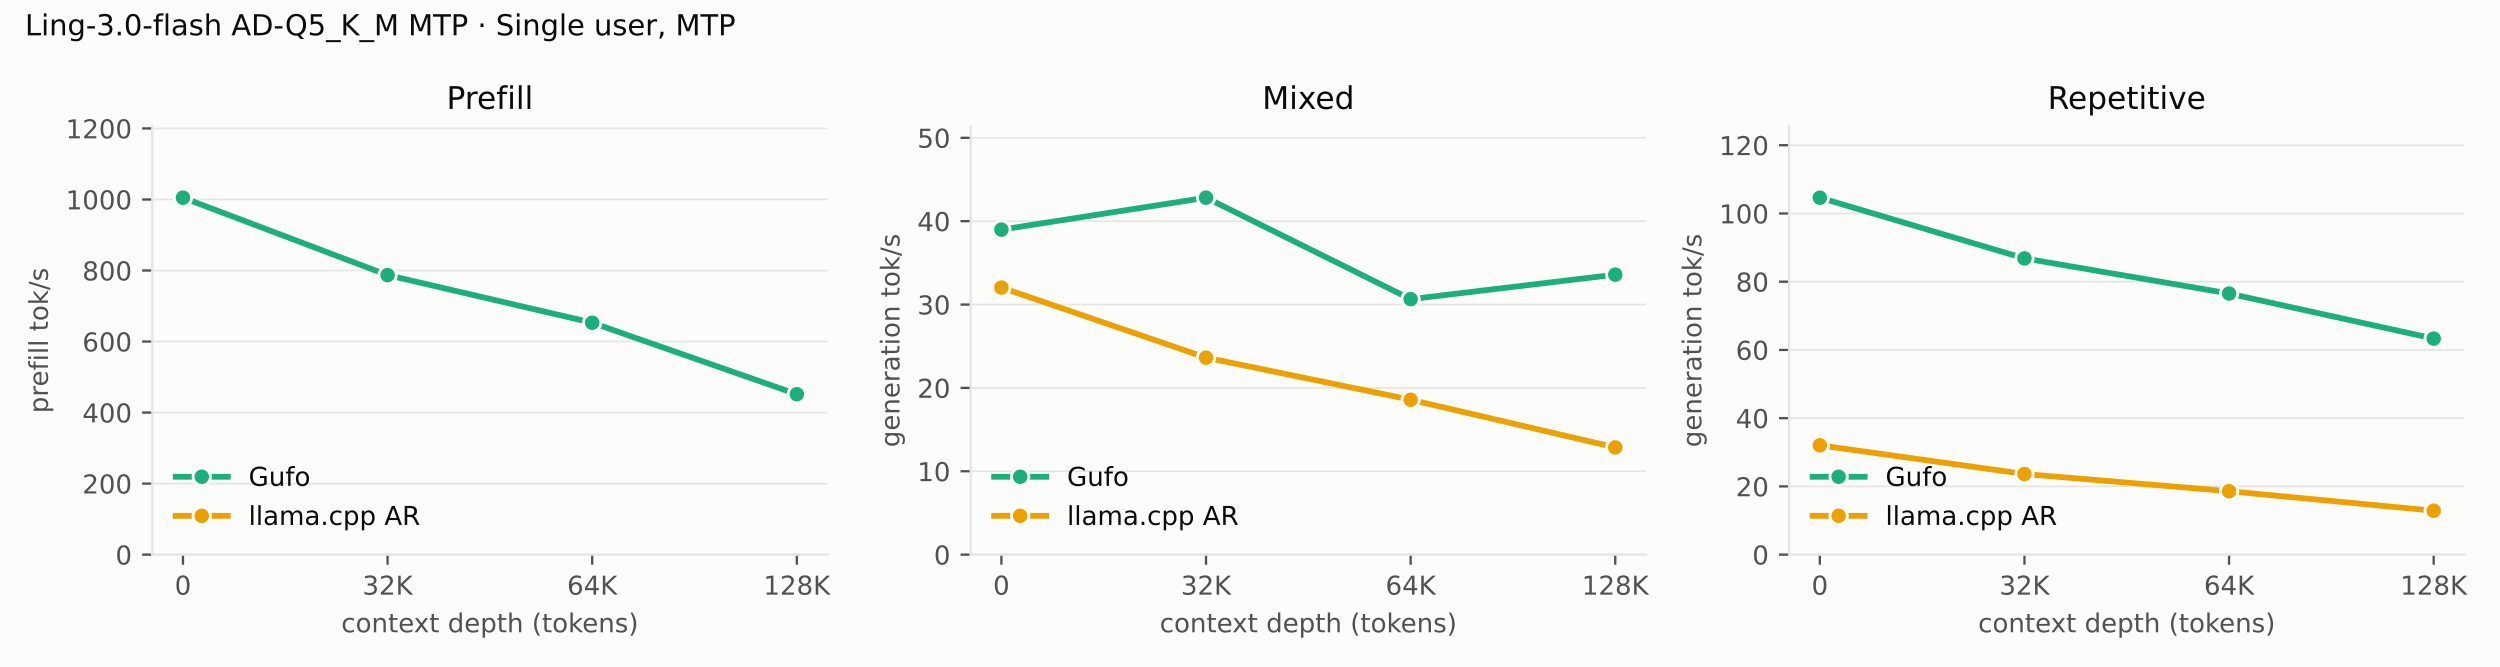
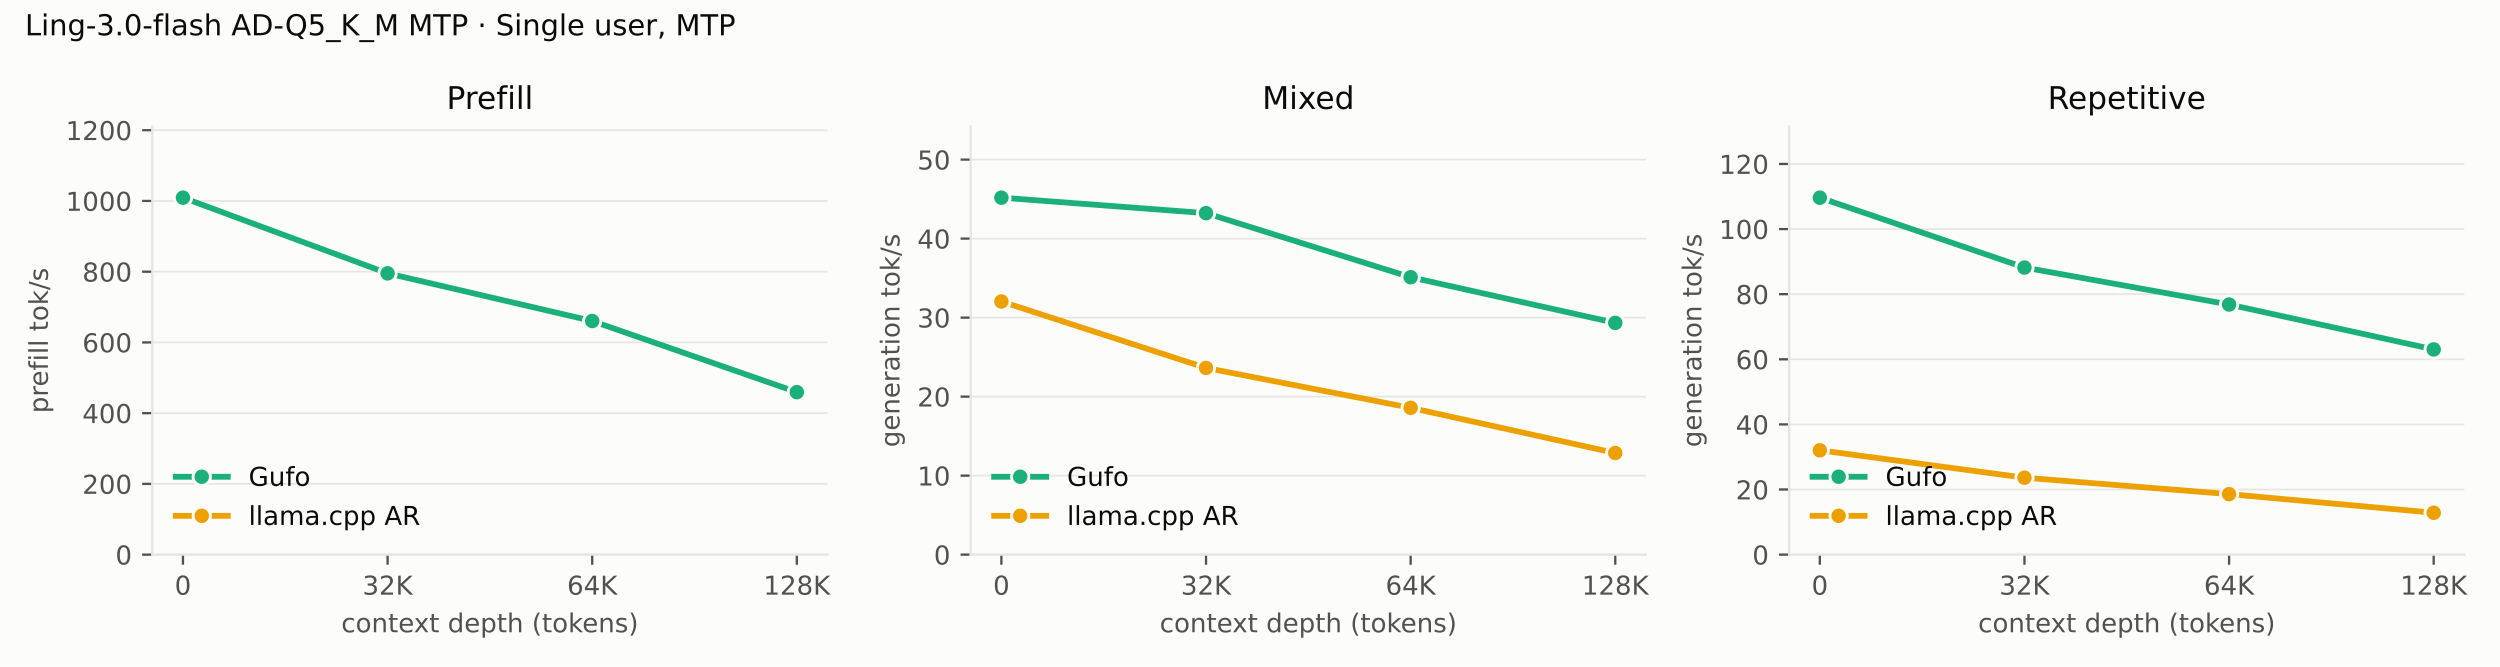
<svg xmlns="http://www.w3.org/2000/svg" xmlns:xlink="http://www.w3.org/1999/xlink" width="864pt" height="230.4pt" viewBox="0 0 864 230.4" version="1.1">
  <defs>
    <style type="text/css">*{stroke-linejoin: round; stroke-linecap: butt}</style>
  </defs>
  <g id="figure_1">
    <g id="patch_1">
      <path d="M 0 230.4 L 864 230.4 L 864 0 L 0 0 z " style="fill: #fcfcfb" />
    </g>
    <g id="axes_1">
      <g id="patch_2">
        <path d="M 52.626 191.679 L 285.989 191.679 L 285.989 43.647 L 52.626 43.647 z " style="fill: #fcfcfb" />
      </g>
      <g id="matplotlib.axis_1">
        <g id="xtick_1">
          <g id="line2d_1">
            <defs>
              <path id="m1ebf051f68" d="M 0 0 L 0 3.5 " style="stroke: #52514e; stroke-width: 0.8" />
            </defs>
            <g>
              <use xlink:href="#m1ebf051f68" x="63.233" y="191.679" style="fill: #52514e; stroke: #52514e; stroke-width: 0.8" />
            </g>
          </g>
          <g id="text_1">
            <text style="font-size: 9px; font-family: 'DejaVu Sans', 'Bitstream Vera Sans', 'Computer Modern Sans Serif', 'Lucida Grande', 'Verdana', 'Geneva', 'Lucid', 'Arial', 'Helvetica', 'Avant Garde', sans-serif; text-anchor: middle; fill: #52514e" x="63.233" y="205.517" transform="rotate(-0 63.23313 205.5172)">0</text>
          </g>
        </g>
        <g id="xtick_2">
          <g id="line2d_2">
            <g>
              <use xlink:href="#m1ebf051f68" x="133.949" y="191.679" style="fill: #52514e; stroke: #52514e; stroke-width: 0.8" />
            </g>
          </g>
          <g id="text_2">
            <text style="font-size: 9px; font-family: 'DejaVu Sans', 'Bitstream Vera Sans', 'Computer Modern Sans Serif', 'Lucida Grande', 'Verdana', 'Geneva', 'Lucid', 'Arial', 'Helvetica', 'Avant Garde', sans-serif; text-anchor: middle; fill: #52514e" x="133.949" y="205.517" transform="rotate(-0 133.9493 205.5172)">32K</text>
          </g>
        </g>
        <g id="xtick_3">
          <g id="line2d_3">
            <g>
              <use xlink:href="#m1ebf051f68" x="204.665" y="191.679" style="fill: #52514e; stroke: #52514e; stroke-width: 0.8" />
            </g>
          </g>
          <g id="text_3">
            <text style="font-size: 9px; font-family: 'DejaVu Sans', 'Bitstream Vera Sans', 'Computer Modern Sans Serif', 'Lucida Grande', 'Verdana', 'Geneva', 'Lucid', 'Arial', 'Helvetica', 'Avant Garde', sans-serif; text-anchor: middle; fill: #52514e" x="204.665" y="205.517" transform="rotate(-0 204.6654 205.5172)">64K</text>
          </g>
        </g>
        <g id="xtick_4">
          <g id="line2d_4">
            <g>
              <use xlink:href="#m1ebf051f68" x="275.382" y="191.679" style="fill: #52514e; stroke: #52514e; stroke-width: 0.8" />
            </g>
          </g>
          <g id="text_4">
            <text style="font-size: 9px; font-family: 'DejaVu Sans', 'Bitstream Vera Sans', 'Computer Modern Sans Serif', 'Lucida Grande', 'Verdana', 'Geneva', 'Lucid', 'Arial', 'Helvetica', 'Avant Garde', sans-serif; text-anchor: middle; fill: #52514e" x="275.382" y="205.517" transform="rotate(-0 275.3816 205.5172)">128K</text>
          </g>
        </g>
        <g id="text_5">
          <text style="font-size: 9px; font-family: 'DejaVu Sans', 'Bitstream Vera Sans', 'Computer Modern Sans Serif', 'Lucida Grande', 'Verdana', 'Geneva', 'Lucid', 'Arial', 'Helvetica', 'Avant Garde', sans-serif; text-anchor: middle; fill: #52514e" x="169.307" y="218.518" transform="rotate(-0 169.3073 218.5179)">context depth (tokens)</text>
        </g>
      </g>
      <g id="matplotlib.axis_2">
        <g id="ytick_1">
          <g id="line2d_5">
            <path d="M 52.626 191.679 L 285.989 191.679 " clip-path="url(#p894c8af902)" style="fill: none; stroke: #e6e5e1; stroke-width: 0.6; stroke-linecap: square" />
          </g>
          <g id="line2d_6">
            <defs>
              <path id="m680e5b1e24" d="M 0 0 L -3.5 0 " style="stroke: #52514e; stroke-width: 0.8" />
            </defs>
            <g>
              <use xlink:href="#m680e5b1e24" x="52.626" y="191.679" style="fill: #52514e; stroke: #52514e; stroke-width: 0.8" />
            </g>
          </g>
          <g id="text_6">
            <text style="font-size: 9px; font-family: 'DejaVu Sans', 'Bitstream Vera Sans', 'Computer Modern Sans Serif', 'Lucida Grande', 'Verdana', 'Geneva', 'Lucid', 'Arial', 'Helvetica', 'Avant Garde', sans-serif; text-anchor: end; fill: #52514e" x="45.626" y="195.098" transform="rotate(-0 45.6257 195.0982)">0</text>
          </g>
        </g>
        <g id="ytick_2">
          <g id="line2d_7">
-             <path d="M 52.626 167.132 L 285.989 167.132 " clip-path="url(#p894c8af902)" style="fill: none; stroke: #e6e5e1; stroke-width: 0.6; stroke-linecap: square" />
+             <path d="M 52.626 167.232 L 285.989 167.232 " clip-path="url(#p894c8af902)" style="fill: none; stroke: #e6e5e1; stroke-width: 0.6; stroke-linecap: square" />
          </g>
          <g id="line2d_8">
            <g>
-               <use xlink:href="#m680e5b1e24" x="52.626" y="167.132" style="fill: #52514e; stroke: #52514e; stroke-width: 0.8" />
+               <use xlink:href="#m680e5b1e24" x="52.626" y="167.232" style="fill: #52514e; stroke: #52514e; stroke-width: 0.8" />
            </g>
          </g>
          <g id="text_7">
-             <text style="font-size: 9px; font-family: 'DejaVu Sans', 'Bitstream Vera Sans', 'Computer Modern Sans Serif', 'Lucida Grande', 'Verdana', 'Geneva', 'Lucid', 'Arial', 'Helvetica', 'Avant Garde', sans-serif; text-anchor: end; fill: #52514e" x="45.626" y="170.551" transform="rotate(-0 45.6257 170.5507)">200</text>
+             <text style="font-size: 9px; font-family: 'DejaVu Sans', 'Bitstream Vera Sans', 'Computer Modern Sans Serif', 'Lucida Grande', 'Verdana', 'Geneva', 'Lucid', 'Arial', 'Helvetica', 'Avant Garde', sans-serif; text-anchor: end; fill: #52514e" x="45.626" y="170.651" transform="rotate(-0 45.6257 170.6514)">200</text>
          </g>
        </g>
        <g id="ytick_3">
          <g id="line2d_9">
-             <path d="M 52.626 142.584 L 285.989 142.584 " clip-path="url(#p894c8af902)" style="fill: none; stroke: #e6e5e1; stroke-width: 0.6; stroke-linecap: square" />
+             <path d="M 52.626 142.786 L 285.989 142.786 " clip-path="url(#p894c8af902)" style="fill: none; stroke: #e6e5e1; stroke-width: 0.6; stroke-linecap: square" />
          </g>
          <g id="line2d_10">
            <g>
-               <use xlink:href="#m680e5b1e24" x="52.626" y="142.584" style="fill: #52514e; stroke: #52514e; stroke-width: 0.8" />
+               <use xlink:href="#m680e5b1e24" x="52.626" y="142.786" style="fill: #52514e; stroke: #52514e; stroke-width: 0.8" />
            </g>
          </g>
          <g id="text_8">
-             <text style="font-size: 9px; font-family: 'DejaVu Sans', 'Bitstream Vera Sans', 'Computer Modern Sans Serif', 'Lucida Grande', 'Verdana', 'Geneva', 'Lucid', 'Arial', 'Helvetica', 'Avant Garde', sans-serif; text-anchor: end; fill: #52514e" x="45.626" y="146.003" transform="rotate(-0 45.6257 146.0031)">400</text>
+             <text style="font-size: 9px; font-family: 'DejaVu Sans', 'Bitstream Vera Sans', 'Computer Modern Sans Serif', 'Lucida Grande', 'Verdana', 'Geneva', 'Lucid', 'Arial', 'Helvetica', 'Avant Garde', sans-serif; text-anchor: end; fill: #52514e" x="45.626" y="146.204" transform="rotate(-0 45.6257 146.2045)">400</text>
          </g>
        </g>
        <g id="ytick_4">
          <g id="line2d_11">
-             <path d="M 52.626 118.037 L 285.989 118.037 " clip-path="url(#p894c8af902)" style="fill: none; stroke: #e6e5e1; stroke-width: 0.6; stroke-linecap: square" />
+             <path d="M 52.626 118.339 L 285.989 118.339 " clip-path="url(#p894c8af902)" style="fill: none; stroke: #e6e5e1; stroke-width: 0.6; stroke-linecap: square" />
          </g>
          <g id="line2d_12">
            <g>
-               <use xlink:href="#m680e5b1e24" x="52.626" y="118.037" style="fill: #52514e; stroke: #52514e; stroke-width: 0.8" />
+               <use xlink:href="#m680e5b1e24" x="52.626" y="118.339" style="fill: #52514e; stroke: #52514e; stroke-width: 0.8" />
            </g>
          </g>
          <g id="text_9">
-             <text style="font-size: 9px; font-family: 'DejaVu Sans', 'Bitstream Vera Sans', 'Computer Modern Sans Serif', 'Lucida Grande', 'Verdana', 'Geneva', 'Lucid', 'Arial', 'Helvetica', 'Avant Garde', sans-serif; text-anchor: end; fill: #52514e" x="45.626" y="121.456" transform="rotate(-0 45.6257 121.4555)">600</text>
+             <text style="font-size: 9px; font-family: 'DejaVu Sans', 'Bitstream Vera Sans', 'Computer Modern Sans Serif', 'Lucida Grande', 'Verdana', 'Geneva', 'Lucid', 'Arial', 'Helvetica', 'Avant Garde', sans-serif; text-anchor: end; fill: #52514e" x="45.626" y="121.758" transform="rotate(-0 45.6257 121.7576)">600</text>
          </g>
        </g>
        <g id="ytick_5">
          <g id="line2d_13">
-             <path d="M 52.626 93.489 L 285.989 93.489 " clip-path="url(#p894c8af902)" style="fill: none; stroke: #e6e5e1; stroke-width: 0.6; stroke-linecap: square" />
+             <path d="M 52.626 93.892 L 285.989 93.892 " clip-path="url(#p894c8af902)" style="fill: none; stroke: #e6e5e1; stroke-width: 0.6; stroke-linecap: square" />
          </g>
          <g id="line2d_14">
            <g>
-               <use xlink:href="#m680e5b1e24" x="52.626" y="93.489" style="fill: #52514e; stroke: #52514e; stroke-width: 0.8" />
+               <use xlink:href="#m680e5b1e24" x="52.626" y="93.892" style="fill: #52514e; stroke: #52514e; stroke-width: 0.8" />
            </g>
          </g>
          <g id="text_10">
-             <text style="font-size: 9px; font-family: 'DejaVu Sans', 'Bitstream Vera Sans', 'Computer Modern Sans Serif', 'Lucida Grande', 'Verdana', 'Geneva', 'Lucid', 'Arial', 'Helvetica', 'Avant Garde', sans-serif; text-anchor: end; fill: #52514e" x="45.626" y="96.908" transform="rotate(-0 45.6257 96.90793)">800</text>
+             <text style="font-size: 9px; font-family: 'DejaVu Sans', 'Bitstream Vera Sans', 'Computer Modern Sans Serif', 'Lucida Grande', 'Verdana', 'Geneva', 'Lucid', 'Arial', 'Helvetica', 'Avant Garde', sans-serif; text-anchor: end; fill: #52514e" x="45.626" y="97.311" transform="rotate(-0 45.6257 97.31073)">800</text>
          </g>
        </g>
        <g id="ytick_6">
          <g id="line2d_15">
-             <path d="M 52.626 68.941 L 285.989 68.941 " clip-path="url(#p894c8af902)" style="fill: none; stroke: #e6e5e1; stroke-width: 0.6; stroke-linecap: square" />
+             <path d="M 52.626 69.445 L 285.989 69.445 " clip-path="url(#p894c8af902)" style="fill: none; stroke: #e6e5e1; stroke-width: 0.6; stroke-linecap: square" />
          </g>
          <g id="line2d_16">
            <g>
-               <use xlink:href="#m680e5b1e24" x="52.626" y="68.941" style="fill: #52514e; stroke: #52514e; stroke-width: 0.8" />
+               <use xlink:href="#m680e5b1e24" x="52.626" y="69.445" style="fill: #52514e; stroke: #52514e; stroke-width: 0.8" />
            </g>
          </g>
          <g id="text_11">
-             <text style="font-size: 9px; font-family: 'DejaVu Sans', 'Bitstream Vera Sans', 'Computer Modern Sans Serif', 'Lucida Grande', 'Verdana', 'Geneva', 'Lucid', 'Arial', 'Helvetica', 'Avant Garde', sans-serif; text-anchor: end; fill: #52514e" x="45.626" y="72.36" transform="rotate(-0 45.6257 72.36035)">1000</text>
+             <text style="font-size: 9px; font-family: 'DejaVu Sans', 'Bitstream Vera Sans', 'Computer Modern Sans Serif', 'Lucida Grande', 'Verdana', 'Geneva', 'Lucid', 'Arial', 'Helvetica', 'Avant Garde', sans-serif; text-anchor: end; fill: #52514e" x="45.626" y="72.864" transform="rotate(-0 45.6257 72.86385)">1000</text>
          </g>
        </g>
        <g id="ytick_7">
          <g id="line2d_17">
-             <path d="M 52.626 44.394 L 285.989 44.394 " clip-path="url(#p894c8af902)" style="fill: none; stroke: #e6e5e1; stroke-width: 0.6; stroke-linecap: square" />
+             <path d="M 52.626 44.998 L 285.989 44.998 " clip-path="url(#p894c8af902)" style="fill: none; stroke: #e6e5e1; stroke-width: 0.6; stroke-linecap: square" />
          </g>
          <g id="line2d_18">
            <g>
-               <use xlink:href="#m680e5b1e24" x="52.626" y="44.394" style="fill: #52514e; stroke: #52514e; stroke-width: 0.8" />
+               <use xlink:href="#m680e5b1e24" x="52.626" y="44.998" style="fill: #52514e; stroke: #52514e; stroke-width: 0.8" />
            </g>
          </g>
          <g id="text_12">
-             <text style="font-size: 9px; font-family: 'DejaVu Sans', 'Bitstream Vera Sans', 'Computer Modern Sans Serif', 'Lucida Grande', 'Verdana', 'Geneva', 'Lucid', 'Arial', 'Helvetica', 'Avant Garde', sans-serif; text-anchor: end; fill: #52514e" x="45.626" y="47.813" transform="rotate(-0 45.6257 47.81278)">1200</text>
+             <text style="font-size: 9px; font-family: 'DejaVu Sans', 'Bitstream Vera Sans', 'Computer Modern Sans Serif', 'Lucida Grande', 'Verdana', 'Geneva', 'Lucid', 'Arial', 'Helvetica', 'Avant Garde', sans-serif; text-anchor: end; fill: #52514e" x="45.626" y="48.417" transform="rotate(-0 45.6257 48.41697)">1200</text>
          </g>
        </g>
        <g id="text_13">
          <text style="font-size: 9px; font-family: 'DejaVu Sans', 'Bitstream Vera Sans', 'Computer Modern Sans Serif', 'Lucida Grande', 'Verdana', 'Geneva', 'Lucid', 'Arial', 'Helvetica', 'Avant Garde', sans-serif; text-anchor: middle; fill: #52514e" x="16.559" y="117.663" transform="rotate(-90 16.55859 117.6632)">prefill tok/s</text>
        </g>
      </g>
      <g id="line2d_19">
-         <path d="M 63.233 68.319 L 133.949 95.078 L 204.665 111.545 L 275.382 136.25 " clip-path="url(#p894c8af902)" style="fill: none; stroke: #1baf7a; stroke-width: 2; stroke-linecap: square" />
+         <path d="M 63.233 68.319 L 133.949 94.47 L 204.665 110.945 L 275.382 135.528 " clip-path="url(#p894c8af902)" style="fill: none; stroke: #1baf7a; stroke-width: 2; stroke-linecap: square" />
        <defs>
          <path id="m52f97da8ad" d="M 0 3 C 0.796 3 1.559 2.684 2.121 2.121 C 2.684 1.559 3 0.796 3 0 C 3 -0.796 2.684 -1.559 2.121 -2.121 C 1.559 -2.684 0.796 -3 0 -3 C -0.796 -3 -1.559 -2.684 -2.121 -2.121 C -2.684 -1.559 -3 -0.796 -3 0 C -3 0.796 -2.684 1.559 -2.121 2.121 C -1.559 2.684 -0.796 3 0 3 z " style="stroke: #fcfcfb" />
        </defs>
        <g clip-path="url(#p894c8af902)">
          <use xlink:href="#m52f97da8ad" x="63.233" y="68.319" style="fill: #1baf7a; stroke: #fcfcfb" />
-           <use xlink:href="#m52f97da8ad" x="133.949" y="95.078" style="fill: #1baf7a; stroke: #fcfcfb" />
-           <use xlink:href="#m52f97da8ad" x="204.665" y="111.545" style="fill: #1baf7a; stroke: #fcfcfb" />
-           <use xlink:href="#m52f97da8ad" x="275.382" y="136.25" style="fill: #1baf7a; stroke: #fcfcfb" />
+           <use xlink:href="#m52f97da8ad" x="133.949" y="94.47" style="fill: #1baf7a; stroke: #fcfcfb" />
+           <use xlink:href="#m52f97da8ad" x="204.665" y="110.945" style="fill: #1baf7a; stroke: #fcfcfb" />
+           <use xlink:href="#m52f97da8ad" x="275.382" y="135.528" style="fill: #1baf7a; stroke: #fcfcfb" />
        </g>
      </g>
      <g id="line2d_20" />
      <g id="patch_3">
        <path d="M 52.626 191.679 L 52.626 43.647 " style="fill: none; stroke: #e6e5e1; stroke-width: 0.8; stroke-linejoin: miter; stroke-linecap: square" />
      </g>
      <g id="patch_4">
        <path d="M 52.626 191.679 L 285.989 191.679 " style="fill: none; stroke: #e6e5e1; stroke-width: 0.8; stroke-linejoin: miter; stroke-linecap: square" />
      </g>
      <g id="text_14">
        <text style="font-size: 10.8px; font-family: 'DejaVu Sans', 'Bitstream Vera Sans', 'Computer Modern Sans Serif', 'Lucida Grande', 'Verdana', 'Geneva', 'Lucid', 'Arial', 'Helvetica', 'Avant Garde', sans-serif; text-anchor: middle; fill: #0b0b0b" x="169.307" y="37.647" transform="rotate(-0 169.3073 37.64709)">Prefill</text>
      </g>
      <g id="legend_1">
        <g id="line2d_21">
          <path d="M 60.726 164.766 L 69.726 164.766 L 78.726 164.766 " style="fill: none; stroke: #1baf7a; stroke-width: 2; stroke-linecap: square" />
          <g>
            <use xlink:href="#m52f97da8ad" x="69.726" y="164.766" style="fill: #1baf7a; stroke: #fcfcfb" />
          </g>
        </g>
        <g id="text_15">
          <text style="font-size: 9px; font-family: 'DejaVu Sans', 'Bitstream Vera Sans', 'Computer Modern Sans Serif', 'Lucida Grande', 'Verdana', 'Geneva', 'Lucid', 'Arial', 'Helvetica', 'Avant Garde', sans-serif; text-anchor: start; fill: #0b0b0b" x="85.926" y="167.916" transform="rotate(-0 85.9257 167.9165)">Gufo</text>
        </g>
        <g id="line2d_22">
          <path d="M 60.726 178.267 L 69.726 178.267 L 78.726 178.267 " style="fill: none; stroke: #eda100; stroke-width: 2; stroke-linecap: square" />
          <defs>
            <path id="mb9ac056d34" d="M 0 3 C 0.796 3 1.559 2.684 2.121 2.121 C 2.684 1.559 3 0.796 3 0 C 3 -0.796 2.684 -1.559 2.121 -2.121 C 1.559 -2.684 0.796 -3 0 -3 C -0.796 -3 -1.559 -2.684 -2.121 -2.121 C -2.684 -1.559 -3 -0.796 -3 0 C -3 0.796 -2.684 1.559 -2.121 2.121 C -1.559 2.684 -0.796 3 0 3 z " style="stroke: #fcfcfb" />
          </defs>
          <g>
            <use xlink:href="#mb9ac056d34" x="69.726" y="178.267" style="fill: #eda100; stroke: #fcfcfb" />
          </g>
        </g>
        <g id="text_16">
          <text style="font-size: 9px; font-family: 'DejaVu Sans', 'Bitstream Vera Sans', 'Computer Modern Sans Serif', 'Lucida Grande', 'Verdana', 'Geneva', 'Lucid', 'Arial', 'Helvetica', 'Avant Garde', sans-serif; text-anchor: start; fill: #0b0b0b" x="85.926" y="181.417" transform="rotate(-0 85.9257 181.4172)">llama.cpp AR</text>
        </g>
      </g>
    </g>
    <g id="axes_2">
      <g id="patch_5">
        <path d="M 335.477 191.679 L 568.84 191.679 L 568.84 43.647 L 335.477 43.647 z " style="fill: #fcfcfb" />
      </g>
      <g id="matplotlib.axis_3">
        <g id="xtick_5">
          <g id="line2d_23">
            <g>
              <use xlink:href="#m1ebf051f68" x="346.084" y="191.679" style="fill: #52514e; stroke: #52514e; stroke-width: 0.8" />
            </g>
          </g>
          <g id="text_17">
            <text style="font-size: 9px; font-family: 'DejaVu Sans', 'Bitstream Vera Sans', 'Computer Modern Sans Serif', 'Lucida Grande', 'Verdana', 'Geneva', 'Lucid', 'Arial', 'Helvetica', 'Avant Garde', sans-serif; text-anchor: middle; fill: #52514e" x="346.084" y="205.517" transform="rotate(-0 346.0844 205.5172)">0</text>
          </g>
        </g>
        <g id="xtick_6">
          <g id="line2d_24">
            <g>
              <use xlink:href="#m1ebf051f68" x="416.801" y="191.679" style="fill: #52514e; stroke: #52514e; stroke-width: 0.8" />
            </g>
          </g>
          <g id="text_18">
            <text style="font-size: 9px; font-family: 'DejaVu Sans', 'Bitstream Vera Sans', 'Computer Modern Sans Serif', 'Lucida Grande', 'Verdana', 'Geneva', 'Lucid', 'Arial', 'Helvetica', 'Avant Garde', sans-serif; text-anchor: middle; fill: #52514e" x="416.801" y="205.517" transform="rotate(-0 416.8005 205.5172)">32K</text>
          </g>
        </g>
        <g id="xtick_7">
          <g id="line2d_25">
            <g>
              <use xlink:href="#m1ebf051f68" x="487.517" y="191.679" style="fill: #52514e; stroke: #52514e; stroke-width: 0.8" />
            </g>
          </g>
          <g id="text_19">
            <text style="font-size: 9px; font-family: 'DejaVu Sans', 'Bitstream Vera Sans', 'Computer Modern Sans Serif', 'Lucida Grande', 'Verdana', 'Geneva', 'Lucid', 'Arial', 'Helvetica', 'Avant Garde', sans-serif; text-anchor: middle; fill: #52514e" x="487.517" y="205.517" transform="rotate(-0 487.5167 205.5172)">64K</text>
          </g>
        </g>
        <g id="xtick_8">
          <g id="line2d_26">
            <g>
              <use xlink:href="#m1ebf051f68" x="558.233" y="191.679" style="fill: #52514e; stroke: #52514e; stroke-width: 0.8" />
            </g>
          </g>
          <g id="text_20">
            <text style="font-size: 9px; font-family: 'DejaVu Sans', 'Bitstream Vera Sans', 'Computer Modern Sans Serif', 'Lucida Grande', 'Verdana', 'Geneva', 'Lucid', 'Arial', 'Helvetica', 'Avant Garde', sans-serif; text-anchor: middle; fill: #52514e" x="558.233" y="205.517" transform="rotate(-0 558.2328 205.5172)">128K</text>
          </g>
        </g>
        <g id="text_21">
          <text style="font-size: 9px; font-family: 'DejaVu Sans', 'Bitstream Vera Sans', 'Computer Modern Sans Serif', 'Lucida Grande', 'Verdana', 'Geneva', 'Lucid', 'Arial', 'Helvetica', 'Avant Garde', sans-serif; text-anchor: middle; fill: #52514e" x="452.159" y="218.518" transform="rotate(-0 452.1586 218.5179)">context depth (tokens)</text>
        </g>
      </g>
      <g id="matplotlib.axis_4">
        <g id="ytick_8">
          <g id="line2d_27">
            <path d="M 335.477 191.679 L 568.84 191.679 " clip-path="url(#p171c144e93)" style="fill: none; stroke: #e6e5e1; stroke-width: 0.6; stroke-linecap: square" />
          </g>
          <g id="line2d_28">
            <g>
              <use xlink:href="#m680e5b1e24" x="335.477" y="191.679" style="fill: #52514e; stroke: #52514e; stroke-width: 0.8" />
            </g>
          </g>
          <g id="text_22">
            <text style="font-size: 9px; font-family: 'DejaVu Sans', 'Bitstream Vera Sans', 'Computer Modern Sans Serif', 'Lucida Grande', 'Verdana', 'Geneva', 'Lucid', 'Arial', 'Helvetica', 'Avant Garde', sans-serif; text-anchor: end; fill: #52514e" x="328.477" y="195.098" transform="rotate(-0 328.477 195.0982)">0</text>
          </g>
        </g>
        <g id="ytick_9">
          <g id="line2d_29">
-             <path d="M 335.477 162.87 L 568.84 162.87 " clip-path="url(#p171c144e93)" style="fill: none; stroke: #e6e5e1; stroke-width: 0.6; stroke-linecap: square" />
+             <path d="M 335.477 164.375 L 568.84 164.375 " clip-path="url(#p171c144e93)" style="fill: none; stroke: #e6e5e1; stroke-width: 0.6; stroke-linecap: square" />
          </g>
          <g id="line2d_30">
            <g>
-               <use xlink:href="#m680e5b1e24" x="335.477" y="162.87" style="fill: #52514e; stroke: #52514e; stroke-width: 0.8" />
+               <use xlink:href="#m680e5b1e24" x="335.477" y="164.375" style="fill: #52514e; stroke: #52514e; stroke-width: 0.8" />
            </g>
          </g>
          <g id="text_23">
-             <text style="font-size: 9px; font-family: 'DejaVu Sans', 'Bitstream Vera Sans', 'Computer Modern Sans Serif', 'Lucida Grande', 'Verdana', 'Geneva', 'Lucid', 'Arial', 'Helvetica', 'Avant Garde', sans-serif; text-anchor: end; fill: #52514e" x="328.477" y="166.289" transform="rotate(-0 328.477 166.2892)">10</text>
+             <text style="font-size: 9px; font-family: 'DejaVu Sans', 'Bitstream Vera Sans', 'Computer Modern Sans Serif', 'Lucida Grande', 'Verdana', 'Geneva', 'Lucid', 'Arial', 'Helvetica', 'Avant Garde', sans-serif; text-anchor: end; fill: #52514e" x="328.477" y="167.794" transform="rotate(-0 328.477 167.7941)">10</text>
          </g>
        </g>
        <g id="ytick_10">
          <g id="line2d_31">
-             <path d="M 335.477 134.061 L 568.84 134.061 " clip-path="url(#p171c144e93)" style="fill: none; stroke: #e6e5e1; stroke-width: 0.6; stroke-linecap: square" />
+             <path d="M 335.477 137.071 L 568.84 137.071 " clip-path="url(#p171c144e93)" style="fill: none; stroke: #e6e5e1; stroke-width: 0.6; stroke-linecap: square" />
          </g>
          <g id="line2d_32">
            <g>
-               <use xlink:href="#m680e5b1e24" x="335.477" y="134.061" style="fill: #52514e; stroke: #52514e; stroke-width: 0.8" />
+               <use xlink:href="#m680e5b1e24" x="335.477" y="137.071" style="fill: #52514e; stroke: #52514e; stroke-width: 0.8" />
            </g>
          </g>
          <g id="text_24">
-             <text style="font-size: 9px; font-family: 'DejaVu Sans', 'Bitstream Vera Sans', 'Computer Modern Sans Serif', 'Lucida Grande', 'Verdana', 'Geneva', 'Lucid', 'Arial', 'Helvetica', 'Avant Garde', sans-serif; text-anchor: end; fill: #52514e" x="328.477" y="137.48" transform="rotate(-0 328.477 137.4802)">20</text>
+             <text style="font-size: 9px; font-family: 'DejaVu Sans', 'Bitstream Vera Sans', 'Computer Modern Sans Serif', 'Lucida Grande', 'Verdana', 'Geneva', 'Lucid', 'Arial', 'Helvetica', 'Avant Garde', sans-serif; text-anchor: end; fill: #52514e" x="328.477" y="140.49" transform="rotate(-0 328.477 140.4899)">20</text>
          </g>
        </g>
        <g id="ytick_11">
          <g id="line2d_33">
-             <path d="M 335.477 105.252 L 568.84 105.252 " clip-path="url(#p171c144e93)" style="fill: none; stroke: #e6e5e1; stroke-width: 0.6; stroke-linecap: square" />
+             <path d="M 335.477 109.767 L 568.84 109.767 " clip-path="url(#p171c144e93)" style="fill: none; stroke: #e6e5e1; stroke-width: 0.6; stroke-linecap: square" />
          </g>
          <g id="line2d_34">
            <g>
-               <use xlink:href="#m680e5b1e24" x="335.477" y="105.252" style="fill: #52514e; stroke: #52514e; stroke-width: 0.8" />
+               <use xlink:href="#m680e5b1e24" x="335.477" y="109.767" style="fill: #52514e; stroke: #52514e; stroke-width: 0.8" />
            </g>
          </g>
          <g id="text_25">
-             <text style="font-size: 9px; font-family: 'DejaVu Sans', 'Bitstream Vera Sans', 'Computer Modern Sans Serif', 'Lucida Grande', 'Verdana', 'Geneva', 'Lucid', 'Arial', 'Helvetica', 'Avant Garde', sans-serif; text-anchor: end; fill: #52514e" x="328.477" y="108.671" transform="rotate(-0 328.477 108.6712)">30</text>
+             <text style="font-size: 9px; font-family: 'DejaVu Sans', 'Bitstream Vera Sans', 'Computer Modern Sans Serif', 'Lucida Grande', 'Verdana', 'Geneva', 'Lucid', 'Arial', 'Helvetica', 'Avant Garde', sans-serif; text-anchor: end; fill: #52514e" x="328.477" y="113.186" transform="rotate(-0 328.477 113.1858)">30</text>
          </g>
        </g>
        <g id="ytick_12">
          <g id="line2d_35">
-             <path d="M 335.477 76.443 L 568.84 76.443 " clip-path="url(#p171c144e93)" style="fill: none; stroke: #e6e5e1; stroke-width: 0.6; stroke-linecap: square" />
+             <path d="M 335.477 82.463 L 568.84 82.463 " clip-path="url(#p171c144e93)" style="fill: none; stroke: #e6e5e1; stroke-width: 0.6; stroke-linecap: square" />
          </g>
          <g id="line2d_36">
            <g>
-               <use xlink:href="#m680e5b1e24" x="335.477" y="76.443" style="fill: #52514e; stroke: #52514e; stroke-width: 0.8" />
+               <use xlink:href="#m680e5b1e24" x="335.477" y="82.463" style="fill: #52514e; stroke: #52514e; stroke-width: 0.8" />
            </g>
          </g>
          <g id="text_26">
-             <text style="font-size: 9px; font-family: 'DejaVu Sans', 'Bitstream Vera Sans', 'Computer Modern Sans Serif', 'Lucida Grande', 'Verdana', 'Geneva', 'Lucid', 'Arial', 'Helvetica', 'Avant Garde', sans-serif; text-anchor: end; fill: #52514e" x="328.477" y="79.862" transform="rotate(-0 328.477 79.86221)">40</text>
+             <text style="font-size: 9px; font-family: 'DejaVu Sans', 'Bitstream Vera Sans', 'Computer Modern Sans Serif', 'Lucida Grande', 'Verdana', 'Geneva', 'Lucid', 'Arial', 'Helvetica', 'Avant Garde', sans-serif; text-anchor: end; fill: #52514e" x="328.477" y="85.882" transform="rotate(-0 328.477 85.88162)">40</text>
          </g>
        </g>
        <g id="ytick_13">
          <g id="line2d_37">
-             <path d="M 335.477 47.634 L 568.84 47.634 " clip-path="url(#p171c144e93)" style="fill: none; stroke: #e6e5e1; stroke-width: 0.6; stroke-linecap: square" />
+             <path d="M 335.477 55.159 L 568.84 55.159 " clip-path="url(#p171c144e93)" style="fill: none; stroke: #e6e5e1; stroke-width: 0.6; stroke-linecap: square" />
          </g>
          <g id="line2d_38">
            <g>
-               <use xlink:href="#m680e5b1e24" x="335.477" y="47.634" style="fill: #52514e; stroke: #52514e; stroke-width: 0.8" />
+               <use xlink:href="#m680e5b1e24" x="335.477" y="55.159" style="fill: #52514e; stroke: #52514e; stroke-width: 0.8" />
            </g>
          </g>
          <g id="text_27">
-             <text style="font-size: 9px; font-family: 'DejaVu Sans', 'Bitstream Vera Sans', 'Computer Modern Sans Serif', 'Lucida Grande', 'Verdana', 'Geneva', 'Lucid', 'Arial', 'Helvetica', 'Avant Garde', sans-serif; text-anchor: end; fill: #52514e" x="328.477" y="51.053" transform="rotate(-0 328.477 51.05321)">50</text>
+             <text style="font-size: 9px; font-family: 'DejaVu Sans', 'Bitstream Vera Sans', 'Computer Modern Sans Serif', 'Lucida Grande', 'Verdana', 'Geneva', 'Lucid', 'Arial', 'Helvetica', 'Avant Garde', sans-serif; text-anchor: end; fill: #52514e" x="328.477" y="58.577" transform="rotate(-0 328.477 58.57747)">50</text>
          </g>
        </g>
        <g id="text_28">
          <text style="font-size: 9px; font-family: 'DejaVu Sans', 'Bitstream Vera Sans', 'Computer Modern Sans Serif', 'Lucida Grande', 'Verdana', 'Geneva', 'Lucid', 'Arial', 'Helvetica', 'Avant Garde', sans-serif; text-anchor: middle; fill: #52514e" x="310.862" y="117.663" transform="rotate(-90 310.8623 117.6632)">generation tok/s</text>
        </g>
      </g>
      <g id="line2d_39">
-         <path d="M 346.084 79.353 L 416.801 68.319 L 487.517 103.38 L 558.233 94.91 " clip-path="url(#p171c144e93)" style="fill: none; stroke: #1baf7a; stroke-width: 2; stroke-linecap: square" />
+         <path d="M 346.084 68.319 L 416.801 73.671 L 487.517 95.814 L 558.233 111.596 " clip-path="url(#p171c144e93)" style="fill: none; stroke: #1baf7a; stroke-width: 2; stroke-linecap: square" />
        <g clip-path="url(#p171c144e93)">
-           <use xlink:href="#m52f97da8ad" x="346.084" y="79.353" style="fill: #1baf7a; stroke: #fcfcfb" />
-           <use xlink:href="#m52f97da8ad" x="416.801" y="68.319" style="fill: #1baf7a; stroke: #fcfcfb" />
-           <use xlink:href="#m52f97da8ad" x="487.517" y="103.38" style="fill: #1baf7a; stroke: #fcfcfb" />
-           <use xlink:href="#m52f97da8ad" x="558.233" y="94.91" style="fill: #1baf7a; stroke: #fcfcfb" />
+           <use xlink:href="#m52f97da8ad" x="346.084" y="68.319" style="fill: #1baf7a; stroke: #fcfcfb" />
+           <use xlink:href="#m52f97da8ad" x="416.801" y="73.671" style="fill: #1baf7a; stroke: #fcfcfb" />
+           <use xlink:href="#m52f97da8ad" x="487.517" y="95.814" style="fill: #1baf7a; stroke: #fcfcfb" />
+           <use xlink:href="#m52f97da8ad" x="558.233" y="111.596" style="fill: #1baf7a; stroke: #fcfcfb" />
        </g>
      </g>
      <g id="line2d_40">
-         <path d="M 346.084 99.375 L 416.801 123.604 L 487.517 138.152 L 558.233 154.631 " clip-path="url(#p171c144e93)" style="fill: none; stroke: #eda100; stroke-width: 2; stroke-linecap: square" />
+         <path d="M 346.084 104.197 L 416.801 127.16 L 487.517 140.948 L 558.233 156.566 " clip-path="url(#p171c144e93)" style="fill: none; stroke: #eda100; stroke-width: 2; stroke-linecap: square" />
        <g clip-path="url(#p171c144e93)">
-           <use xlink:href="#mb9ac056d34" x="346.084" y="99.375" style="fill: #eda100; stroke: #fcfcfb" />
-           <use xlink:href="#mb9ac056d34" x="416.801" y="123.604" style="fill: #eda100; stroke: #fcfcfb" />
-           <use xlink:href="#mb9ac056d34" x="487.517" y="138.152" style="fill: #eda100; stroke: #fcfcfb" />
-           <use xlink:href="#mb9ac056d34" x="558.233" y="154.631" style="fill: #eda100; stroke: #fcfcfb" />
+           <use xlink:href="#mb9ac056d34" x="346.084" y="104.197" style="fill: #eda100; stroke: #fcfcfb" />
+           <use xlink:href="#mb9ac056d34" x="416.801" y="127.16" style="fill: #eda100; stroke: #fcfcfb" />
+           <use xlink:href="#mb9ac056d34" x="487.517" y="140.948" style="fill: #eda100; stroke: #fcfcfb" />
+           <use xlink:href="#mb9ac056d34" x="558.233" y="156.566" style="fill: #eda100; stroke: #fcfcfb" />
        </g>
      </g>
      <g id="patch_6">
        <path d="M 335.477 191.679 L 335.477 43.647 " style="fill: none; stroke: #e6e5e1; stroke-width: 0.8; stroke-linejoin: miter; stroke-linecap: square" />
      </g>
      <g id="patch_7">
        <path d="M 335.477 191.679 L 568.84 191.679 " style="fill: none; stroke: #e6e5e1; stroke-width: 0.8; stroke-linejoin: miter; stroke-linecap: square" />
      </g>
      <g id="text_29">
        <text style="font-size: 10.8px; font-family: 'DejaVu Sans', 'Bitstream Vera Sans', 'Computer Modern Sans Serif', 'Lucida Grande', 'Verdana', 'Geneva', 'Lucid', 'Arial', 'Helvetica', 'Avant Garde', sans-serif; text-anchor: middle; fill: #0b0b0b" x="452.159" y="37.647" transform="rotate(-0 452.1586 37.64709)">Mixed</text>
      </g>
      <g id="legend_2">
        <g id="line2d_41">
          <path d="M 343.577 164.766 L 352.577 164.766 L 361.577 164.766 " style="fill: none; stroke: #1baf7a; stroke-width: 2; stroke-linecap: square" />
          <g>
            <use xlink:href="#m52f97da8ad" x="352.577" y="164.766" style="fill: #1baf7a; stroke: #fcfcfb" />
          </g>
        </g>
        <g id="text_30">
          <text style="font-size: 9px; font-family: 'DejaVu Sans', 'Bitstream Vera Sans', 'Computer Modern Sans Serif', 'Lucida Grande', 'Verdana', 'Geneva', 'Lucid', 'Arial', 'Helvetica', 'Avant Garde', sans-serif; text-anchor: start; fill: #0b0b0b" x="368.777" y="167.916" transform="rotate(-0 368.777 167.9165)">Gufo</text>
        </g>
        <g id="line2d_42">
          <path d="M 343.577 178.267 L 352.577 178.267 L 361.577 178.267 " style="fill: none; stroke: #eda100; stroke-width: 2; stroke-linecap: square" />
          <g>
            <use xlink:href="#mb9ac056d34" x="352.577" y="178.267" style="fill: #eda100; stroke: #fcfcfb" />
          </g>
        </g>
        <g id="text_31">
          <text style="font-size: 9px; font-family: 'DejaVu Sans', 'Bitstream Vera Sans', 'Computer Modern Sans Serif', 'Lucida Grande', 'Verdana', 'Geneva', 'Lucid', 'Arial', 'Helvetica', 'Avant Garde', sans-serif; text-anchor: start; fill: #0b0b0b" x="368.777" y="181.417" transform="rotate(-0 368.777 181.4172)">llama.cpp AR</text>
        </g>
      </g>
    </g>
    <g id="axes_3">
      <g id="patch_8">
        <path d="M 618.328 191.679 L 851.691 191.679 L 851.691 43.647 L 618.328 43.647 z " style="fill: #fcfcfb" />
      </g>
      <g id="matplotlib.axis_5">
        <g id="xtick_9">
          <g id="line2d_43">
            <g>
              <use xlink:href="#m1ebf051f68" x="628.936" y="191.679" style="fill: #52514e; stroke: #52514e; stroke-width: 0.8" />
            </g>
          </g>
          <g id="text_32">
            <text style="font-size: 9px; font-family: 'DejaVu Sans', 'Bitstream Vera Sans', 'Computer Modern Sans Serif', 'Lucida Grande', 'Verdana', 'Geneva', 'Lucid', 'Arial', 'Helvetica', 'Avant Garde', sans-serif; text-anchor: middle; fill: #52514e" x="628.936" y="205.517" transform="rotate(-0 628.9356 205.5172)">0</text>
          </g>
        </g>
        <g id="xtick_10">
          <g id="line2d_44">
            <g>
              <use xlink:href="#m1ebf051f68" x="699.652" y="191.679" style="fill: #52514e; stroke: #52514e; stroke-width: 0.8" />
            </g>
          </g>
          <g id="text_33">
            <text style="font-size: 9px; font-family: 'DejaVu Sans', 'Bitstream Vera Sans', 'Computer Modern Sans Serif', 'Lucida Grande', 'Verdana', 'Geneva', 'Lucid', 'Arial', 'Helvetica', 'Avant Garde', sans-serif; text-anchor: middle; fill: #52514e" x="699.652" y="205.517" transform="rotate(-0 699.6518 205.5172)">32K</text>
          </g>
        </g>
        <g id="xtick_11">
          <g id="line2d_45">
            <g>
              <use xlink:href="#m1ebf051f68" x="770.368" y="191.679" style="fill: #52514e; stroke: #52514e; stroke-width: 0.8" />
            </g>
          </g>
          <g id="text_34">
            <text style="font-size: 9px; font-family: 'DejaVu Sans', 'Bitstream Vera Sans', 'Computer Modern Sans Serif', 'Lucida Grande', 'Verdana', 'Geneva', 'Lucid', 'Arial', 'Helvetica', 'Avant Garde', sans-serif; text-anchor: middle; fill: #52514e" x="770.368" y="205.517" transform="rotate(-0 770.3679 205.5172)">64K</text>
          </g>
        </g>
        <g id="xtick_12">
          <g id="line2d_46">
            <g>
              <use xlink:href="#m1ebf051f68" x="841.084" y="191.679" style="fill: #52514e; stroke: #52514e; stroke-width: 0.8" />
            </g>
          </g>
          <g id="text_35">
            <text style="font-size: 9px; font-family: 'DejaVu Sans', 'Bitstream Vera Sans', 'Computer Modern Sans Serif', 'Lucida Grande', 'Verdana', 'Geneva', 'Lucid', 'Arial', 'Helvetica', 'Avant Garde', sans-serif; text-anchor: middle; fill: #52514e" x="841.084" y="205.517" transform="rotate(-0 841.0841 205.5172)">128K</text>
          </g>
        </g>
        <g id="text_36">
          <text style="font-size: 9px; font-family: 'DejaVu Sans', 'Bitstream Vera Sans', 'Computer Modern Sans Serif', 'Lucida Grande', 'Verdana', 'Geneva', 'Lucid', 'Arial', 'Helvetica', 'Avant Garde', sans-serif; text-anchor: middle; fill: #52514e" x="735.01" y="218.518" transform="rotate(-0 735.0098 218.5179)">context depth (tokens)</text>
        </g>
      </g>
      <g id="matplotlib.axis_6">
        <g id="ytick_14">
          <g id="line2d_47">
            <path d="M 618.328 191.679 L 851.691 191.679 " clip-path="url(#p42e1885a7d)" style="fill: none; stroke: #e6e5e1; stroke-width: 0.6; stroke-linecap: square" />
          </g>
          <g id="line2d_48">
            <g>
              <use xlink:href="#m680e5b1e24" x="618.328" y="191.679" style="fill: #52514e; stroke: #52514e; stroke-width: 0.8" />
            </g>
          </g>
          <g id="text_37">
            <text style="font-size: 9px; font-family: 'DejaVu Sans', 'Bitstream Vera Sans', 'Computer Modern Sans Serif', 'Lucida Grande', 'Verdana', 'Geneva', 'Lucid', 'Arial', 'Helvetica', 'Avant Garde', sans-serif; text-anchor: end; fill: #52514e" x="611.328" y="195.098" transform="rotate(-0 611.3282 195.0982)">0</text>
          </g>
        </g>
        <g id="ytick_15">
          <g id="line2d_49">
-             <path d="M 618.328 168.099 L 851.691 168.099 " clip-path="url(#p42e1885a7d)" style="fill: none; stroke: #e6e5e1; stroke-width: 0.6; stroke-linecap: square" />
+             <path d="M 618.328 169.177 L 851.691 169.177 " clip-path="url(#p42e1885a7d)" style="fill: none; stroke: #e6e5e1; stroke-width: 0.6; stroke-linecap: square" />
          </g>
          <g id="line2d_50">
            <g>
-               <use xlink:href="#m680e5b1e24" x="618.328" y="168.099" style="fill: #52514e; stroke: #52514e; stroke-width: 0.8" />
+               <use xlink:href="#m680e5b1e24" x="618.328" y="169.177" style="fill: #52514e; stroke: #52514e; stroke-width: 0.8" />
            </g>
          </g>
          <g id="text_38">
-             <text style="font-size: 9px; font-family: 'DejaVu Sans', 'Bitstream Vera Sans', 'Computer Modern Sans Serif', 'Lucida Grande', 'Verdana', 'Geneva', 'Lucid', 'Arial', 'Helvetica', 'Avant Garde', sans-serif; text-anchor: end; fill: #52514e" x="611.328" y="171.518" transform="rotate(-0 611.3282 171.518)">20</text>
+             <text style="font-size: 9px; font-family: 'DejaVu Sans', 'Bitstream Vera Sans', 'Computer Modern Sans Serif', 'Lucida Grande', 'Verdana', 'Geneva', 'Lucid', 'Arial', 'Helvetica', 'Avant Garde', sans-serif; text-anchor: end; fill: #52514e" x="611.328" y="172.595" transform="rotate(-0 611.3282 172.5955)">20</text>
          </g>
        </g>
        <g id="ytick_16">
          <g id="line2d_51">
-             <path d="M 618.328 144.519 L 851.691 144.519 " clip-path="url(#p42e1885a7d)" style="fill: none; stroke: #e6e5e1; stroke-width: 0.6; stroke-linecap: square" />
+             <path d="M 618.328 146.674 L 851.691 146.674 " clip-path="url(#p42e1885a7d)" style="fill: none; stroke: #e6e5e1; stroke-width: 0.6; stroke-linecap: square" />
          </g>
          <g id="line2d_52">
            <g>
-               <use xlink:href="#m680e5b1e24" x="618.328" y="144.519" style="fill: #52514e; stroke: #52514e; stroke-width: 0.8" />
+               <use xlink:href="#m680e5b1e24" x="618.328" y="146.674" style="fill: #52514e; stroke: #52514e; stroke-width: 0.8" />
            </g>
          </g>
          <g id="text_39">
-             <text style="font-size: 9px; font-family: 'DejaVu Sans', 'Bitstream Vera Sans', 'Computer Modern Sans Serif', 'Lucida Grande', 'Verdana', 'Geneva', 'Lucid', 'Arial', 'Helvetica', 'Avant Garde', sans-serif; text-anchor: end; fill: #52514e" x="611.328" y="147.938" transform="rotate(-0 611.3282 147.9377)">40</text>
+             <text style="font-size: 9px; font-family: 'DejaVu Sans', 'Bitstream Vera Sans', 'Computer Modern Sans Serif', 'Lucida Grande', 'Verdana', 'Geneva', 'Lucid', 'Arial', 'Helvetica', 'Avant Garde', sans-serif; text-anchor: end; fill: #52514e" x="611.328" y="150.093" transform="rotate(-0 611.3282 150.0927)">40</text>
          </g>
        </g>
        <g id="ytick_17">
          <g id="line2d_53">
-             <path d="M 618.328 120.938 L 851.691 120.938 " clip-path="url(#p42e1885a7d)" style="fill: none; stroke: #e6e5e1; stroke-width: 0.6; stroke-linecap: square" />
+             <path d="M 618.328 124.171 L 851.691 124.171 " clip-path="url(#p42e1885a7d)" style="fill: none; stroke: #e6e5e1; stroke-width: 0.6; stroke-linecap: square" />
          </g>
          <g id="line2d_54">
            <g>
-               <use xlink:href="#m680e5b1e24" x="618.328" y="120.938" style="fill: #52514e; stroke: #52514e; stroke-width: 0.8" />
+               <use xlink:href="#m680e5b1e24" x="618.328" y="124.171" style="fill: #52514e; stroke: #52514e; stroke-width: 0.8" />
            </g>
          </g>
          <g id="text_40">
-             <text style="font-size: 9px; font-family: 'DejaVu Sans', 'Bitstream Vera Sans', 'Computer Modern Sans Serif', 'Lucida Grande', 'Verdana', 'Geneva', 'Lucid', 'Arial', 'Helvetica', 'Avant Garde', sans-serif; text-anchor: end; fill: #52514e" x="611.328" y="124.357" transform="rotate(-0 611.3282 124.3574)">60</text>
+             <text style="font-size: 9px; font-family: 'DejaVu Sans', 'Bitstream Vera Sans', 'Computer Modern Sans Serif', 'Lucida Grande', 'Verdana', 'Geneva', 'Lucid', 'Arial', 'Helvetica', 'Avant Garde', sans-serif; text-anchor: end; fill: #52514e" x="611.328" y="127.59" transform="rotate(-0 611.3282 127.5899)">60</text>
          </g>
        </g>
        <g id="ytick_18">
          <g id="line2d_55">
-             <path d="M 618.328 97.358 L 851.691 97.358 " clip-path="url(#p42e1885a7d)" style="fill: none; stroke: #e6e5e1; stroke-width: 0.6; stroke-linecap: square" />
+             <path d="M 618.328 101.668 L 851.691 101.668 " clip-path="url(#p42e1885a7d)" style="fill: none; stroke: #e6e5e1; stroke-width: 0.6; stroke-linecap: square" />
          </g>
          <g id="line2d_56">
            <g>
-               <use xlink:href="#m680e5b1e24" x="618.328" y="97.358" style="fill: #52514e; stroke: #52514e; stroke-width: 0.8" />
+               <use xlink:href="#m680e5b1e24" x="618.328" y="101.668" style="fill: #52514e; stroke: #52514e; stroke-width: 0.8" />
            </g>
          </g>
          <g id="text_41">
-             <text style="font-size: 9px; font-family: 'DejaVu Sans', 'Bitstream Vera Sans', 'Computer Modern Sans Serif', 'Lucida Grande', 'Verdana', 'Geneva', 'Lucid', 'Arial', 'Helvetica', 'Avant Garde', sans-serif; text-anchor: end; fill: #52514e" x="611.328" y="100.777" transform="rotate(-0 611.3282 100.7772)">80</text>
+             <text style="font-size: 9px; font-family: 'DejaVu Sans', 'Bitstream Vera Sans', 'Computer Modern Sans Serif', 'Lucida Grande', 'Verdana', 'Geneva', 'Lucid', 'Arial', 'Helvetica', 'Avant Garde', sans-serif; text-anchor: end; fill: #52514e" x="611.328" y="105.087" transform="rotate(-0 611.3282 105.0872)">80</text>
          </g>
        </g>
        <g id="ytick_19">
          <g id="line2d_57">
-             <path d="M 618.328 73.778 L 851.691 73.778 " clip-path="url(#p42e1885a7d)" style="fill: none; stroke: #e6e5e1; stroke-width: 0.6; stroke-linecap: square" />
+             <path d="M 618.328 79.165 L 851.691 79.165 " clip-path="url(#p42e1885a7d)" style="fill: none; stroke: #e6e5e1; stroke-width: 0.6; stroke-linecap: square" />
          </g>
          <g id="line2d_58">
            <g>
-               <use xlink:href="#m680e5b1e24" x="618.328" y="73.778" style="fill: #52514e; stroke: #52514e; stroke-width: 0.8" />
+               <use xlink:href="#m680e5b1e24" x="618.328" y="79.165" style="fill: #52514e; stroke: #52514e; stroke-width: 0.8" />
            </g>
          </g>
          <g id="text_42">
-             <text style="font-size: 9px; font-family: 'DejaVu Sans', 'Bitstream Vera Sans', 'Computer Modern Sans Serif', 'Lucida Grande', 'Verdana', 'Geneva', 'Lucid', 'Arial', 'Helvetica', 'Avant Garde', sans-serif; text-anchor: end; fill: #52514e" x="611.328" y="77.197" transform="rotate(-0 611.3282 77.19691)">100</text>
+             <text style="font-size: 9px; font-family: 'DejaVu Sans', 'Bitstream Vera Sans', 'Computer Modern Sans Serif', 'Lucida Grande', 'Verdana', 'Geneva', 'Lucid', 'Arial', 'Helvetica', 'Avant Garde', sans-serif; text-anchor: end; fill: #52514e" x="611.328" y="82.584" transform="rotate(-0 611.3282 82.58441)">100</text>
          </g>
        </g>
        <g id="ytick_20">
          <g id="line2d_59">
-             <path d="M 618.328 50.198 L 851.691 50.198 " clip-path="url(#p42e1885a7d)" style="fill: none; stroke: #e6e5e1; stroke-width: 0.6; stroke-linecap: square" />
+             <path d="M 618.328 56.663 L 851.691 56.663 " clip-path="url(#p42e1885a7d)" style="fill: none; stroke: #e6e5e1; stroke-width: 0.6; stroke-linecap: square" />
          </g>
          <g id="line2d_60">
            <g>
-               <use xlink:href="#m680e5b1e24" x="618.328" y="50.198" style="fill: #52514e; stroke: #52514e; stroke-width: 0.8" />
+               <use xlink:href="#m680e5b1e24" x="618.328" y="56.663" style="fill: #52514e; stroke: #52514e; stroke-width: 0.8" />
            </g>
          </g>
          <g id="text_43">
-             <text style="font-size: 9px; font-family: 'DejaVu Sans', 'Bitstream Vera Sans', 'Computer Modern Sans Serif', 'Lucida Grande', 'Verdana', 'Geneva', 'Lucid', 'Arial', 'Helvetica', 'Avant Garde', sans-serif; text-anchor: end; fill: #52514e" x="611.328" y="53.617" transform="rotate(-0 611.3282 53.61664)">120</text>
+             <text style="font-size: 9px; font-family: 'DejaVu Sans', 'Bitstream Vera Sans', 'Computer Modern Sans Serif', 'Lucida Grande', 'Verdana', 'Geneva', 'Lucid', 'Arial', 'Helvetica', 'Avant Garde', sans-serif; text-anchor: end; fill: #52514e" x="611.328" y="60.082" transform="rotate(-0 611.3282 60.08164)">120</text>
          </g>
        </g>
        <g id="text_44">
          <text style="font-size: 9px; font-family: 'DejaVu Sans', 'Bitstream Vera Sans', 'Computer Modern Sans Serif', 'Lucida Grande', 'Verdana', 'Geneva', 'Lucid', 'Arial', 'Helvetica', 'Avant Garde', sans-serif; text-anchor: middle; fill: #52514e" x="587.987" y="117.663" transform="rotate(-90 587.9873 117.6632)">generation tok/s</text>
        </g>
      </g>
      <g id="line2d_61">
-         <path d="M 628.936 68.319 L 699.652 89.306 L 770.368 101.449 L 841.084 117.024 " clip-path="url(#p42e1885a7d)" style="fill: none; stroke: #1baf7a; stroke-width: 2; stroke-linecap: square" />
+         <path d="M 628.936 68.319 L 699.652 92.465 L 770.368 105.246 L 841.084 120.762 " clip-path="url(#p42e1885a7d)" style="fill: none; stroke: #1baf7a; stroke-width: 2; stroke-linecap: square" />
        <g clip-path="url(#p42e1885a7d)">
          <use xlink:href="#m52f97da8ad" x="628.936" y="68.319" style="fill: #1baf7a; stroke: #fcfcfb" />
-           <use xlink:href="#m52f97da8ad" x="699.652" y="89.306" style="fill: #1baf7a; stroke: #fcfcfb" />
-           <use xlink:href="#m52f97da8ad" x="770.368" y="101.449" style="fill: #1baf7a; stroke: #fcfcfb" />
-           <use xlink:href="#m52f97da8ad" x="841.084" y="117.024" style="fill: #1baf7a; stroke: #fcfcfb" />
+           <use xlink:href="#m52f97da8ad" x="699.652" y="92.465" style="fill: #1baf7a; stroke: #fcfcfb" />
+           <use xlink:href="#m52f97da8ad" x="770.368" y="105.246" style="fill: #1baf7a; stroke: #fcfcfb" />
+           <use xlink:href="#m52f97da8ad" x="841.084" y="120.762" style="fill: #1baf7a; stroke: #fcfcfb" />
        </g>
      </g>
      <g id="line2d_62">
-         <path d="M 628.936 153.904 L 699.652 163.819 L 770.368 169.773 L 841.084 176.517 " clip-path="url(#p42e1885a7d)" style="fill: none; stroke: #eda100; stroke-width: 2; stroke-linecap: square" />
+         <path d="M 628.936 155.63 L 699.652 165.092 L 770.368 170.774 L 841.084 177.21 " clip-path="url(#p42e1885a7d)" style="fill: none; stroke: #eda100; stroke-width: 2; stroke-linecap: square" />
        <g clip-path="url(#p42e1885a7d)">
-           <use xlink:href="#mb9ac056d34" x="628.936" y="153.904" style="fill: #eda100; stroke: #fcfcfb" />
-           <use xlink:href="#mb9ac056d34" x="699.652" y="163.819" style="fill: #eda100; stroke: #fcfcfb" />
-           <use xlink:href="#mb9ac056d34" x="770.368" y="169.773" style="fill: #eda100; stroke: #fcfcfb" />
-           <use xlink:href="#mb9ac056d34" x="841.084" y="176.517" style="fill: #eda100; stroke: #fcfcfb" />
+           <use xlink:href="#mb9ac056d34" x="628.936" y="155.63" style="fill: #eda100; stroke: #fcfcfb" />
+           <use xlink:href="#mb9ac056d34" x="699.652" y="165.092" style="fill: #eda100; stroke: #fcfcfb" />
+           <use xlink:href="#mb9ac056d34" x="770.368" y="170.774" style="fill: #eda100; stroke: #fcfcfb" />
+           <use xlink:href="#mb9ac056d34" x="841.084" y="177.21" style="fill: #eda100; stroke: #fcfcfb" />
        </g>
      </g>
      <g id="patch_9">
        <path d="M 618.328 191.679 L 618.328 43.647 " style="fill: none; stroke: #e6e5e1; stroke-width: 0.8; stroke-linejoin: miter; stroke-linecap: square" />
      </g>
      <g id="patch_10">
        <path d="M 618.328 191.679 L 851.691 191.679 " style="fill: none; stroke: #e6e5e1; stroke-width: 0.8; stroke-linejoin: miter; stroke-linecap: square" />
      </g>
      <g id="text_45">
        <text style="font-size: 10.8px; font-family: 'DejaVu Sans', 'Bitstream Vera Sans', 'Computer Modern Sans Serif', 'Lucida Grande', 'Verdana', 'Geneva', 'Lucid', 'Arial', 'Helvetica', 'Avant Garde', sans-serif; text-anchor: middle; fill: #0b0b0b" x="735.01" y="37.647" transform="rotate(-0 735.0098 37.64709)">Repetitive</text>
      </g>
      <g id="legend_3">
        <g id="line2d_63">
          <path d="M 626.428 164.766 L 635.428 164.766 L 644.428 164.766 " style="fill: none; stroke: #1baf7a; stroke-width: 2; stroke-linecap: square" />
          <g>
            <use xlink:href="#m52f97da8ad" x="635.428" y="164.766" style="fill: #1baf7a; stroke: #fcfcfb" />
          </g>
        </g>
        <g id="text_46">
          <text style="font-size: 9px; font-family: 'DejaVu Sans', 'Bitstream Vera Sans', 'Computer Modern Sans Serif', 'Lucida Grande', 'Verdana', 'Geneva', 'Lucid', 'Arial', 'Helvetica', 'Avant Garde', sans-serif; text-anchor: start; fill: #0b0b0b" x="651.628" y="167.916" transform="rotate(-0 651.6282 167.9165)">Gufo</text>
        </g>
        <g id="line2d_64">
          <path d="M 626.428 178.267 L 635.428 178.267 L 644.428 178.267 " style="fill: none; stroke: #eda100; stroke-width: 2; stroke-linecap: square" />
          <g>
            <use xlink:href="#mb9ac056d34" x="635.428" y="178.267" style="fill: #eda100; stroke: #fcfcfb" />
          </g>
        </g>
        <g id="text_47">
          <text style="font-size: 9px; font-family: 'DejaVu Sans', 'Bitstream Vera Sans', 'Computer Modern Sans Serif', 'Lucida Grande', 'Verdana', 'Geneva', 'Lucid', 'Arial', 'Helvetica', 'Avant Garde', sans-serif; text-anchor: start; fill: #0b0b0b" x="651.628" y="181.417" transform="rotate(-0 651.6282 181.4172)">llama.cpp AR</text>
        </g>
      </g>
    </g>
    <g id="text_48">
      <text style="font-size: 10px; font-family: 'DejaVu Sans', 'Bitstream Vera Sans', 'Computer Modern Sans Serif', 'Lucida Grande', 'Verdana', 'Geneva', 'Lucid', 'Arial', 'Helvetica', 'Avant Garde', sans-serif; text-anchor: start; fill: #0b0b0b" x="8.64" y="12.206" transform="rotate(-0 8.64 12.20644)">Ling-3.0-flash AD-Q5_K_M MTP · Single user, MTP</text>
    </g>
  </g>
  <defs>
    <clipPath id="p894c8af902">
      <rect x="52.626" y="43.647" width="233.363" height="148.032" />
    </clipPath>
    <clipPath id="p171c144e93">
      <rect x="335.477" y="43.647" width="233.363" height="148.032" />
    </clipPath>
    <clipPath id="p42e1885a7d">
      <rect x="618.328" y="43.647" width="233.363" height="148.032" />
    </clipPath>
  </defs>
</svg>
